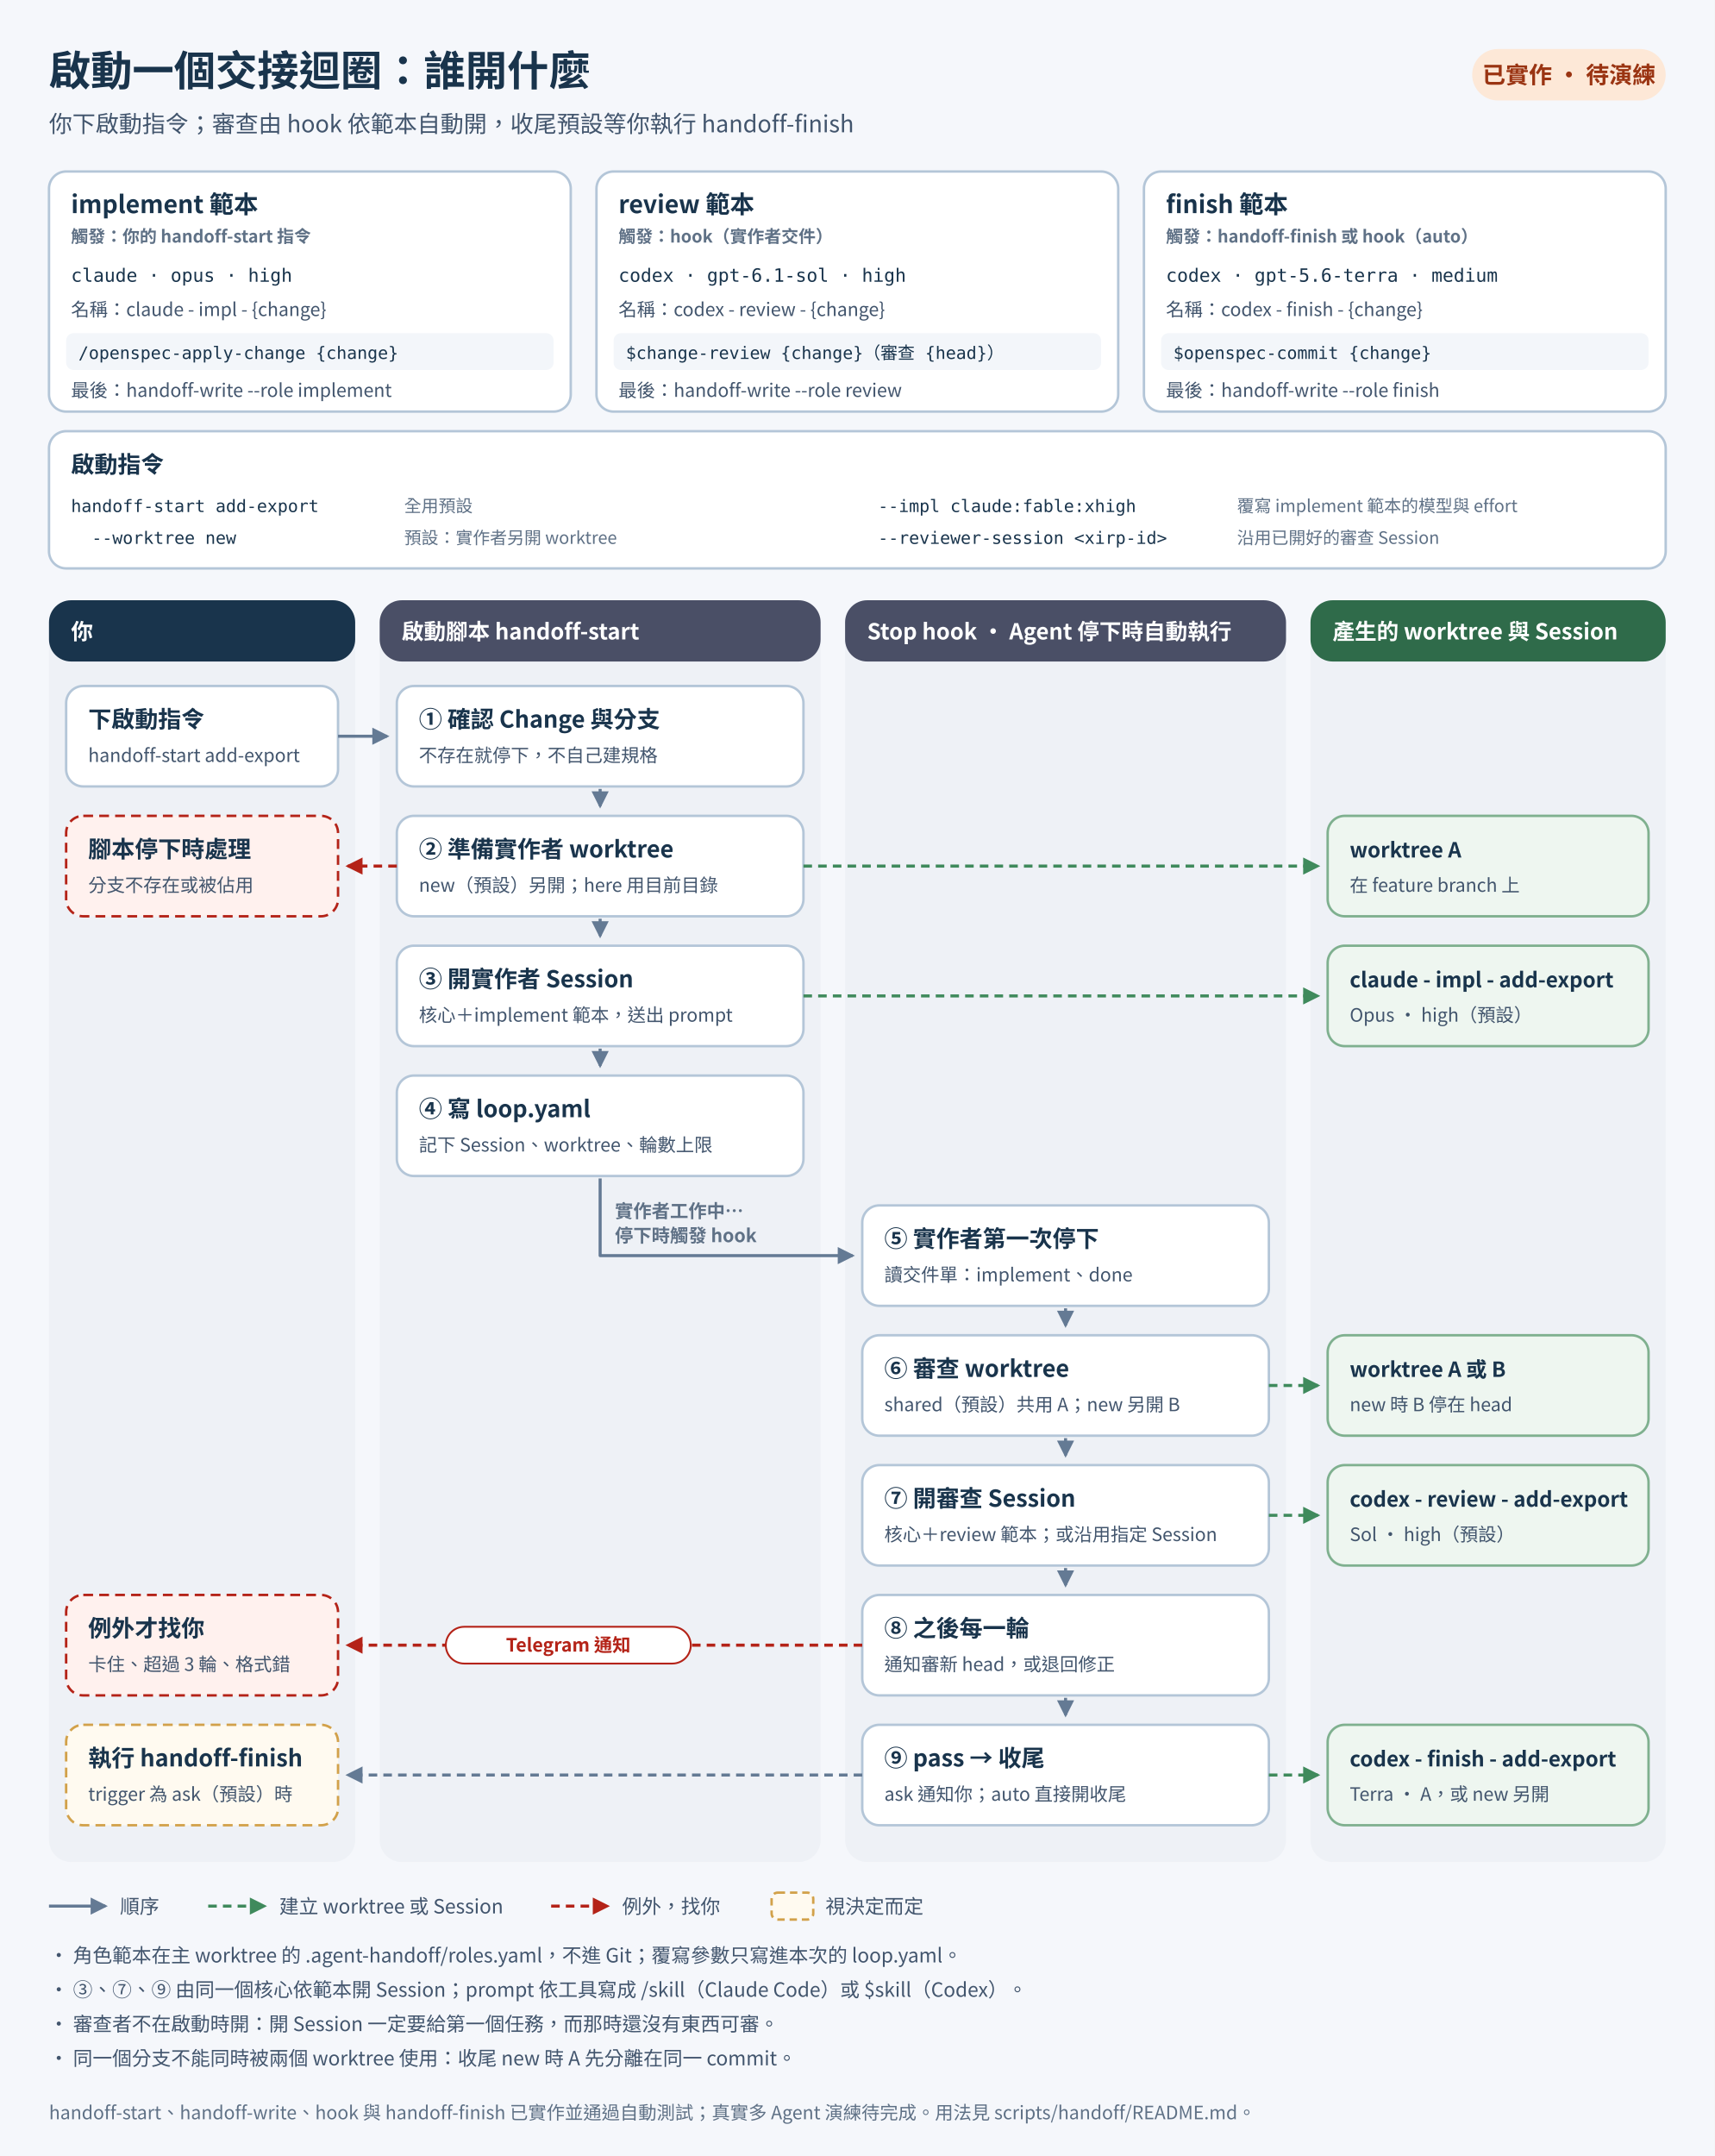
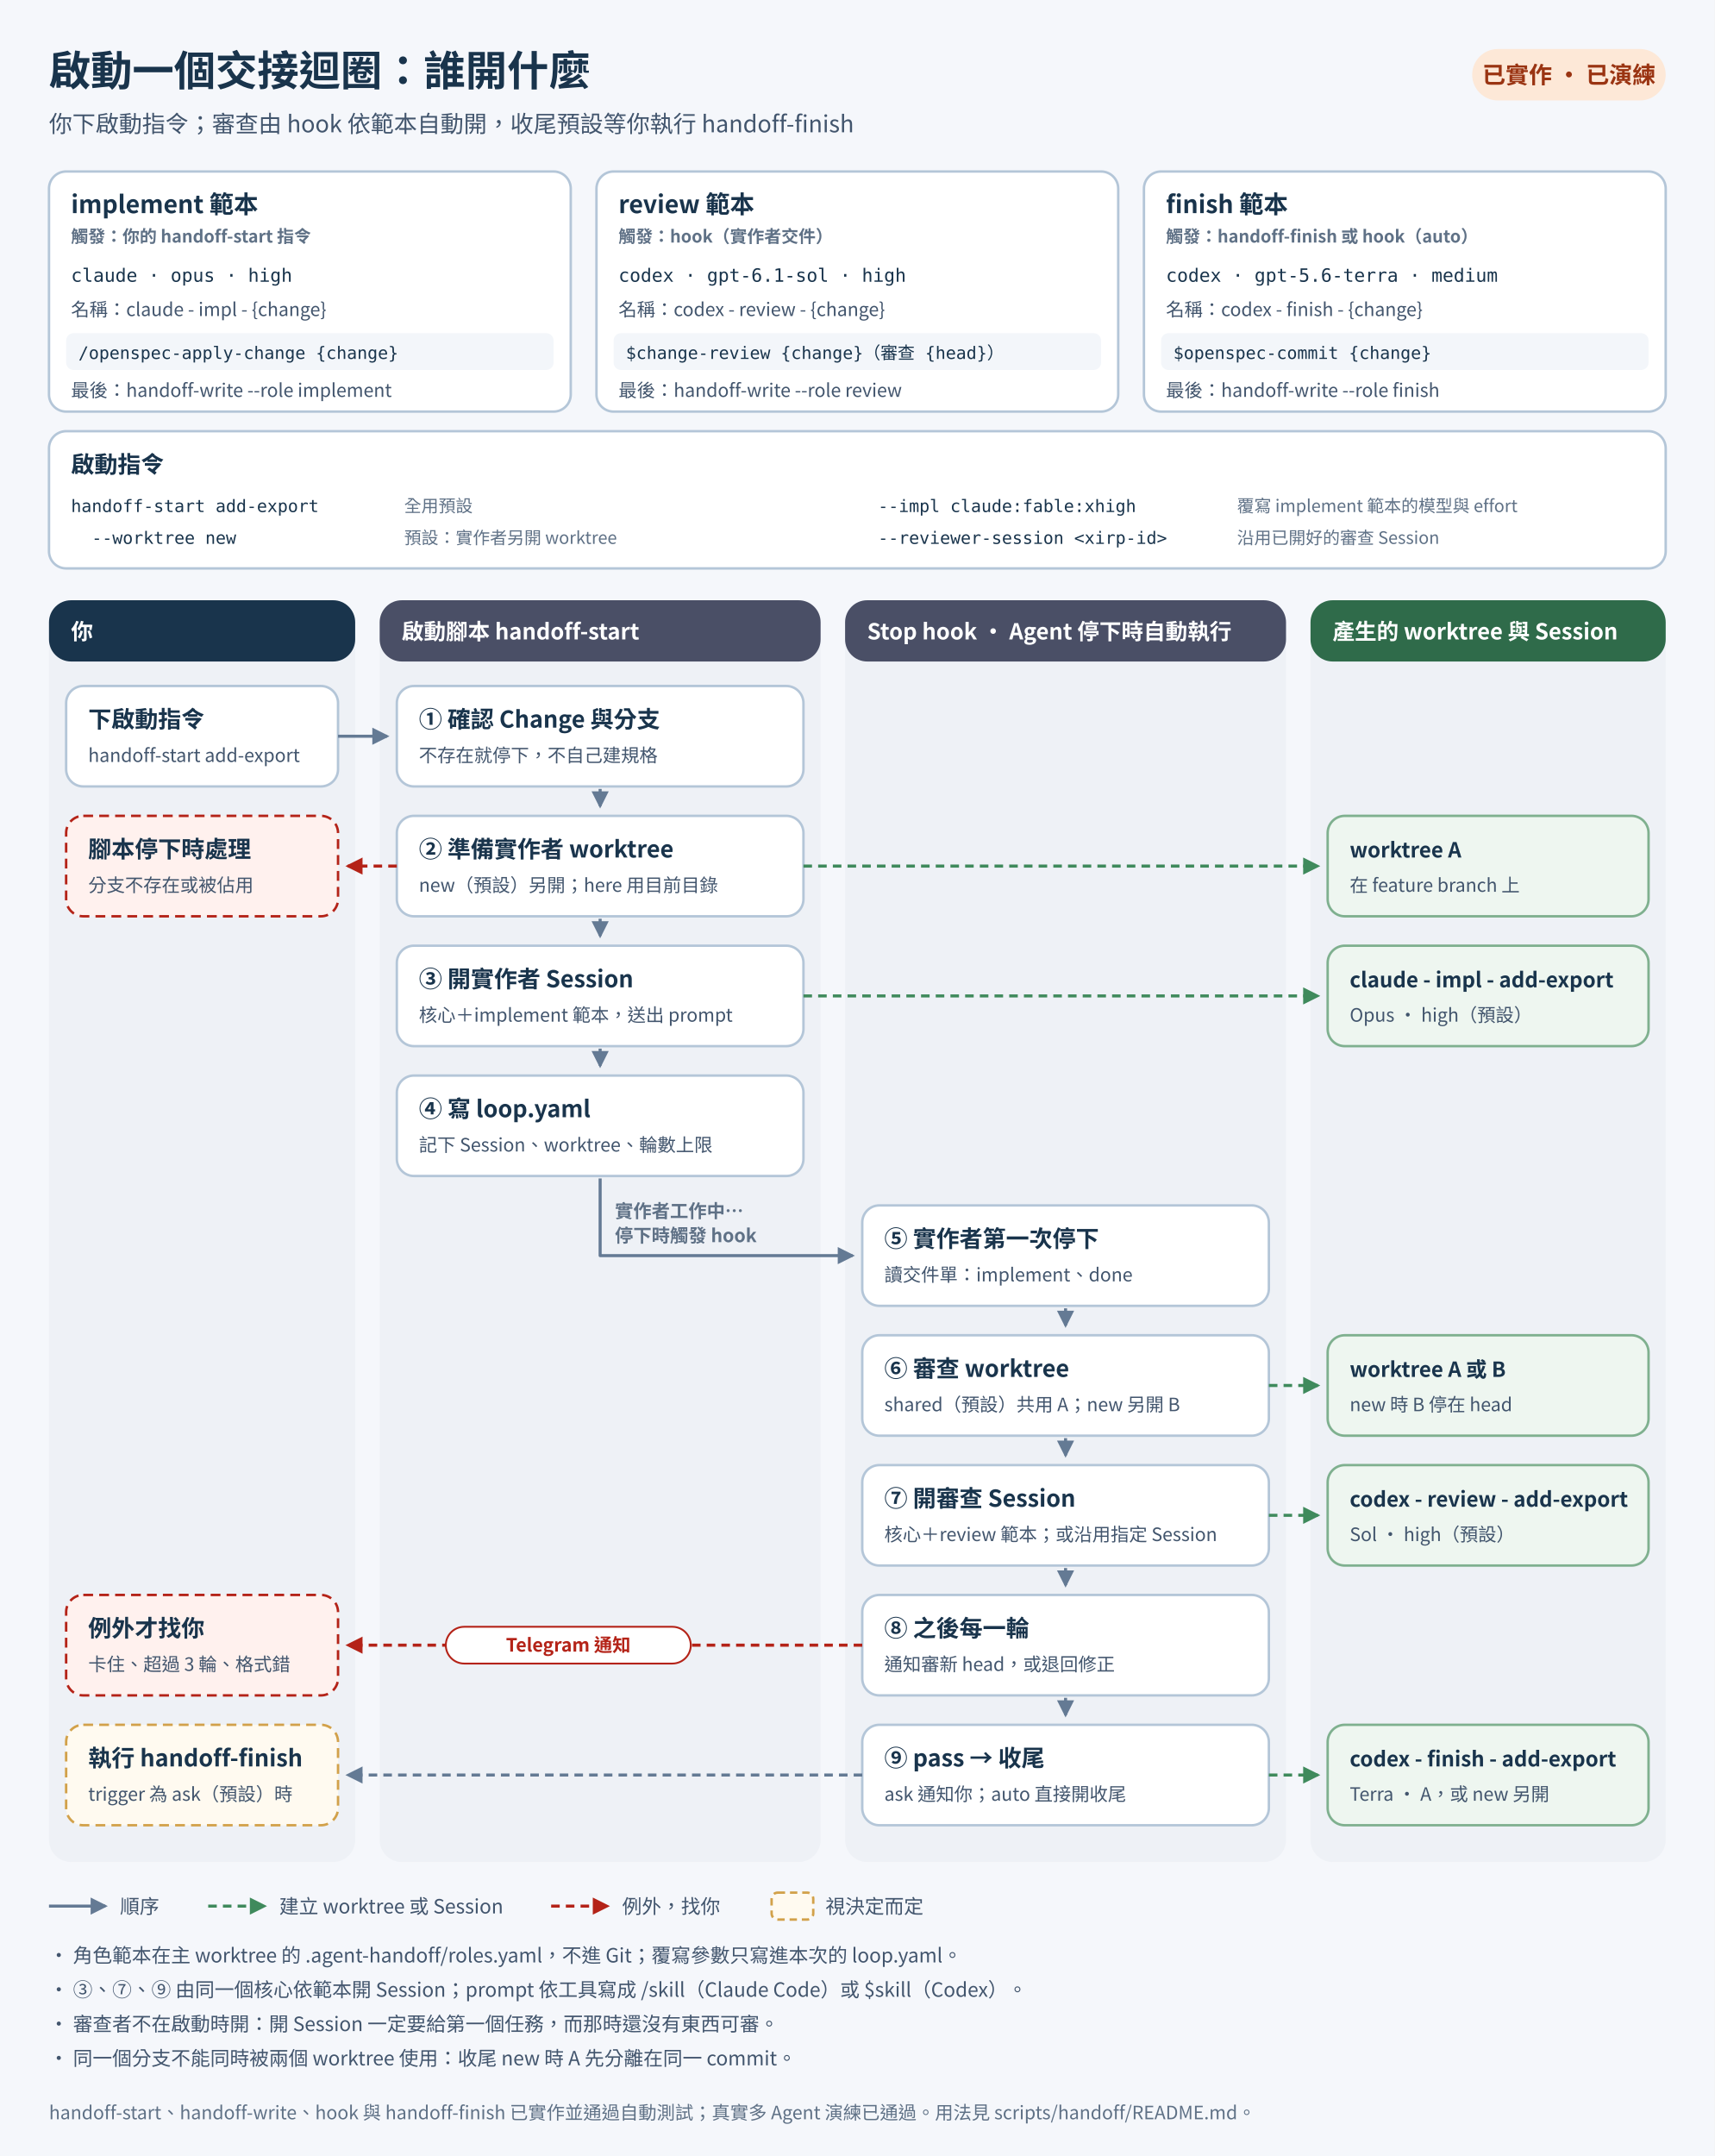
<svg xmlns="http://www.w3.org/2000/svg" width="1400" height="1760" viewBox="0 0 1400 1760" role="img" aria-labelledby="title desc">
  <defs>
    <marker id="arrow" markerUnits="userSpaceOnUse" markerWidth="14" markerHeight="14" refX="12" refY="7" orient="auto">
      <path d="M0 0 L14 7 L0 14 Z" fill="#647a94" />
    </marker>
    <marker id="arrow-red" markerUnits="userSpaceOnUse" markerWidth="14" markerHeight="14" refX="12" refY="7" orient="auto">
      <path d="M0 0 L14 7 L0 14 Z" fill="#b42318" />
    </marker>
    <marker id="arrow-green" markerUnits="userSpaceOnUse" markerWidth="14" markerHeight="14" refX="12" refY="7" orient="auto">
      <path d="M0 0 L14 7 L0 14 Z" fill="#1f7a4d" />
    </marker>
    <marker id="arrow-create" markerUnits="userSpaceOnUse" markerWidth="14" markerHeight="14" refX="12" refY="7" orient="auto">
      <path d="M0 0 L14 7 L0 14 Z" fill="#3f8a5c" />
    </marker>
  </defs>
  <rect width="1400" height="1760" fill="#f5f7fb" />
  <g font-family="PingFang TC, Noto Sans CJK TC, sans-serif">
    <text x="40" y="70" font-size="34" fill="#19344c" font-weight="700" text-anchor="start">啟動一個交接迴圈：誰開什麼</text>
    <text x="40" y="108" font-size="19" fill="#42556d" font-weight="400" text-anchor="start">你下啟動指令；審查由 hook 依範本自動開，收尾預設等你執行 handoff-finish</text>
    <rect x="1202" y="40" width="158" height="42" rx="21" fill="#fde8d7" />
-     <text x="1281" y="68" font-size="19" fill="#9a3412" font-weight="600" text-anchor="middle">已實作 · 待演練</text>
+     <text x="1281" y="68" font-size="19" fill="#9a3412" font-weight="600" text-anchor="middle">已實作 · 已演練</text>
    <rect x="40" y="140" width="426" height="196" rx="14" fill="#ffffff" stroke="#b4c6d8" stroke-width="2" />
    <text x="58" y="174" font-size="20" fill="#19344c" font-weight="700" text-anchor="start">implement 範本</text>
    <text x="58" y="198" font-size="14" fill="#5f7186" font-weight="600" text-anchor="start">觸發：你的 handoff-start 指令</text>
    <text x="58" y="230" font-size="15" fill="#19344c" font-weight="400" text-anchor="start" font-family="SF Mono, Menlo, monospace" xml:space="preserve">claude · opus · high</text>
    <text x="58" y="258" font-size="15" fill="#42556d" font-weight="400" text-anchor="start">名稱：claude - impl - {change}</text>
    <rect x="54" y="272" width="398" height="30" rx="6" fill="#f3f6fa" />
    <text x="64" y="293" font-size="14" fill="#19344c" font-weight="400" text-anchor="start" font-family="SF Mono, Menlo, monospace" xml:space="preserve">/openspec-apply-change {change}</text>
    <text x="58" y="324" font-size="15" fill="#42556d" font-weight="400" text-anchor="start">最後：handoff-write --role implement</text>
    <rect x="487" y="140" width="426" height="196" rx="14" fill="#ffffff" stroke="#b4c6d8" stroke-width="2" />
    <text x="505" y="174" font-size="20" fill="#19344c" font-weight="700" text-anchor="start">review 範本</text>
    <text x="505" y="198" font-size="14" fill="#5f7186" font-weight="600" text-anchor="start">觸發：hook（實作者交件）</text>
    <text x="505" y="230" font-size="15" fill="#19344c" font-weight="400" text-anchor="start" font-family="SF Mono, Menlo, monospace" xml:space="preserve">codex · gpt-6.1-sol · high</text>
    <text x="505" y="258" font-size="15" fill="#42556d" font-weight="400" text-anchor="start">名稱：codex - review - {change}</text>
    <rect x="501" y="272" width="398" height="30" rx="6" fill="#f3f6fa" />
    <text x="511" y="293" font-size="14" fill="#19344c" font-weight="400" text-anchor="start" font-family="SF Mono, Menlo, monospace" xml:space="preserve">$change-review {change}（審查 {head}）</text>
    <text x="505" y="324" font-size="15" fill="#42556d" font-weight="400" text-anchor="start">最後：handoff-write --role review</text>
    <rect x="934" y="140" width="426" height="196" rx="14" fill="#ffffff" stroke="#b4c6d8" stroke-width="2" />
    <text x="952" y="174" font-size="20" fill="#19344c" font-weight="700" text-anchor="start">finish 範本</text>
    <text x="952" y="198" font-size="14" fill="#5f7186" font-weight="600" text-anchor="start">觸發：handoff-finish 或 hook（auto）</text>
    <text x="952" y="230" font-size="15" fill="#19344c" font-weight="400" text-anchor="start" font-family="SF Mono, Menlo, monospace" xml:space="preserve">codex · gpt-5.6-terra · medium</text>
    <text x="952" y="258" font-size="15" fill="#42556d" font-weight="400" text-anchor="start">名稱：codex - finish - {change}</text>
    <rect x="948" y="272" width="398" height="30" rx="6" fill="#f3f6fa" />
    <text x="958" y="293" font-size="14" fill="#19344c" font-weight="400" text-anchor="start" font-family="SF Mono, Menlo, monospace" xml:space="preserve">$openspec-commit {change}</text>
    <text x="952" y="324" font-size="15" fill="#42556d" font-weight="400" text-anchor="start">最後：handoff-write --role finish</text>
    <rect x="40" y="352" width="1320" height="112" rx="14" fill="#ffffff" stroke="#b4c6d8" stroke-width="2" />
    <text x="58" y="386" font-size="19" fill="#19344c" font-weight="650" text-anchor="start">啟動指令</text>
    <text x="58" y="418" font-size="14" fill="#19344c" font-weight="400" text-anchor="start" font-family="SF Mono, Menlo, monospace" xml:space="preserve">handoff-start add-export</text>
    <text x="330" y="418" font-size="14" fill="#5f7186" font-weight="400" text-anchor="start">全用預設</text>
    <text x="58" y="444" font-size="14" fill="#19344c" font-weight="400" text-anchor="start" font-family="SF Mono, Menlo, monospace" xml:space="preserve">  --worktree new</text>
    <text x="330" y="444" font-size="14" fill="#5f7186" font-weight="400" text-anchor="start">預設：實作者另開 worktree</text>
    <text x="700" y="418" font-size="14" fill="#19344c" font-weight="400" text-anchor="start" font-family="SF Mono, Menlo, monospace" xml:space="preserve">  --impl claude:fable:xhigh</text>
    <text x="1010" y="418" font-size="14" fill="#5f7186" font-weight="400" text-anchor="start">覆寫 implement 範本的模型與 effort</text>
    <text x="700" y="444" font-size="14" fill="#19344c" font-weight="400" text-anchor="start" font-family="SF Mono, Menlo, monospace" xml:space="preserve">  --reviewer-session &lt;xirp-id&gt;</text>
    <text x="1010" y="444" font-size="14" fill="#5f7186" font-weight="400" text-anchor="start">沿用已開好的審查 Session</text>
    <rect x="40" y="490" width="250" height="1030" rx="18" fill="#eef1f6" />
    <rect x="40" y="490" width="250" height="50" rx="18" fill="#19344c" />
    <text x="58" y="522" font-size="18" fill="#ffffff" font-weight="700" text-anchor="start">你</text>
    <rect x="310" y="490" width="360" height="1030" rx="18" fill="#eef1f6" />
    <rect x="310" y="490" width="360" height="50" rx="18" fill="#4a4f66" />
    <text x="328" y="522" font-size="18" fill="#ffffff" font-weight="700" text-anchor="start">啟動腳本 handoff-start</text>
    <rect x="690" y="490" width="360" height="1030" rx="18" fill="#eef1f6" />
    <rect x="690" y="490" width="360" height="50" rx="18" fill="#4a4f66" />
    <text x="708" y="522" font-size="18" fill="#ffffff" font-weight="700" text-anchor="start">Stop hook · Agent 停下時自動執行</text>
    <rect x="1070" y="490" width="290" height="1030" rx="18" fill="#eef1f6" />
    <rect x="1070" y="490" width="290" height="50" rx="18" fill="#2f6b4a" />
    <text x="1088" y="522" font-size="18" fill="#ffffff" font-weight="700" text-anchor="start">產生的 worktree 與 Session</text>
    <rect x="54" y="560" width="222" height="82" rx="14" fill="#ffffff" stroke="#b4c6d8" stroke-width="2" />
    <text x="72" y="594" font-size="19" fill="#19344c" font-weight="650" text-anchor="start">下啟動指令</text>
    <text x="72" y="622" font-size="15" fill="#42556d" font-weight="400" text-anchor="start">handoff-start add-export</text>
    <rect x="54" y="666" width="222" height="82" rx="14" fill="#fff1ee" stroke="#b42318" stroke-width="2" stroke-dasharray="8 5" />
    <text x="72" y="700" font-size="19" fill="#19344c" font-weight="650" text-anchor="start">腳本停下時處理</text>
    <text x="72" y="728" font-size="15" fill="#42556d" font-weight="400" text-anchor="start">分支不存在或被佔用</text>
    <rect x="54" y="1302" width="222" height="82" rx="14" fill="#fff1ee" stroke="#b42318" stroke-width="2" stroke-dasharray="8 5" />
    <text x="72" y="1336" font-size="19" fill="#19344c" font-weight="650" text-anchor="start">例外才找你</text>
    <text x="72" y="1364" font-size="15" fill="#42556d" font-weight="400" text-anchor="start">卡住、超過 3 輪、格式錯</text>
    <rect x="54" y="1408" width="222" height="82" rx="14" fill="#fffaf0" stroke="#d2a14a" stroke-width="2" stroke-dasharray="8 5" />
    <text x="72" y="1442" font-size="19" fill="#19344c" font-weight="650" text-anchor="start">執行 handoff-finish</text>
    <text x="72" y="1470" font-size="15" fill="#42556d" font-weight="400" text-anchor="start">trigger 為 ask（預設）時</text>
    <rect x="324" y="560" width="332" height="82" rx="14" fill="#ffffff" stroke="#b4c6d8" stroke-width="2" />
    <text x="342" y="594" font-size="19" fill="#19344c" font-weight="650" text-anchor="start">① 確認 Change 與分支</text>
    <text x="342" y="622" font-size="15" fill="#42556d" font-weight="400" text-anchor="start">不存在就停下，不自己建規格</text>
    <rect x="324" y="666" width="332" height="82" rx="14" fill="#ffffff" stroke="#b4c6d8" stroke-width="2" />
    <text x="342" y="700" font-size="19" fill="#19344c" font-weight="650" text-anchor="start">② 準備實作者 worktree</text>
    <text x="342" y="728" font-size="15" fill="#42556d" font-weight="400" text-anchor="start">new（預設）另開；here 用目前目錄</text>
    <rect x="324" y="772" width="332" height="82" rx="14" fill="#ffffff" stroke="#b4c6d8" stroke-width="2" />
    <text x="342" y="806" font-size="19" fill="#19344c" font-weight="650" text-anchor="start">③ 開實作者 Session</text>
    <text x="342" y="834" font-size="15" fill="#42556d" font-weight="400" text-anchor="start">核心＋implement 範本，送出 prompt</text>
    <rect x="324" y="878" width="332" height="82" rx="14" fill="#ffffff" stroke="#b4c6d8" stroke-width="2" />
    <text x="342" y="912" font-size="19" fill="#19344c" font-weight="650" text-anchor="start">④ 寫 loop.yaml</text>
    <text x="342" y="940" font-size="15" fill="#42556d" font-weight="400" text-anchor="start">記下 Session、worktree、輪數上限</text>
    <rect x="704" y="984" width="332" height="82" rx="14" fill="#ffffff" stroke="#b4c6d8" stroke-width="2" />
    <text x="722" y="1018" font-size="19" fill="#19344c" font-weight="650" text-anchor="start">⑤ 實作者第一次停下</text>
    <text x="722" y="1046" font-size="15" fill="#42556d" font-weight="400" text-anchor="start">讀交件單：implement、done</text>
    <rect x="704" y="1090" width="332" height="82" rx="14" fill="#ffffff" stroke="#b4c6d8" stroke-width="2" />
    <text x="722" y="1124" font-size="19" fill="#19344c" font-weight="650" text-anchor="start">⑥ 審查 worktree</text>
    <text x="722" y="1152" font-size="15" fill="#42556d" font-weight="400" text-anchor="start">shared（預設）共用 A；new 另開 B</text>
    <rect x="704" y="1196" width="332" height="82" rx="14" fill="#ffffff" stroke="#b4c6d8" stroke-width="2" />
    <text x="722" y="1230" font-size="19" fill="#19344c" font-weight="650" text-anchor="start">⑦ 開審查 Session</text>
    <text x="722" y="1258" font-size="15" fill="#42556d" font-weight="400" text-anchor="start">核心＋review 範本；或沿用指定 Session</text>
    <rect x="704" y="1302" width="332" height="82" rx="14" fill="#ffffff" stroke="#b4c6d8" stroke-width="2" />
    <text x="722" y="1336" font-size="19" fill="#19344c" font-weight="650" text-anchor="start">⑧ 之後每一輪</text>
    <text x="722" y="1364" font-size="15" fill="#42556d" font-weight="400" text-anchor="start">通知審新 head，或退回修正</text>
    <rect x="704" y="1408" width="332" height="82" rx="14" fill="#ffffff" stroke="#b4c6d8" stroke-width="2" />
    <text x="722" y="1442" font-size="19" fill="#19344c" font-weight="650" text-anchor="start">⑨ pass → 收尾</text>
    <text x="722" y="1470" font-size="15" fill="#42556d" font-weight="400" text-anchor="start">ask 通知你；auto 直接開收尾</text>
    <rect x="1084" y="666" width="262" height="82" rx="14" fill="#eef6f0" stroke="#7fb08f" stroke-width="2" />
    <text x="1102" y="700" font-size="17" fill="#19344c" font-weight="650" text-anchor="start">worktree A</text>
    <text x="1102" y="728" font-size="15" fill="#42556d" font-weight="400" text-anchor="start">在 feature branch 上</text>
    <rect x="1084" y="772" width="262" height="82" rx="14" fill="#eef6f0" stroke="#7fb08f" stroke-width="2" />
    <text x="1102" y="806" font-size="17" fill="#19344c" font-weight="650" text-anchor="start">claude - impl - add-export</text>
    <text x="1102" y="834" font-size="15" fill="#42556d" font-weight="400" text-anchor="start">Opus · high（預設）</text>
    <rect x="1084" y="1090" width="262" height="82" rx="14" fill="#eef6f0" stroke="#7fb08f" stroke-width="2" />
    <text x="1102" y="1124" font-size="17" fill="#19344c" font-weight="650" text-anchor="start">worktree A 或 B</text>
    <text x="1102" y="1152" font-size="15" fill="#42556d" font-weight="400" text-anchor="start">new 時 B 停在 head</text>
    <rect x="1084" y="1196" width="262" height="82" rx="14" fill="#eef6f0" stroke="#7fb08f" stroke-width="2" />
    <text x="1102" y="1230" font-size="17" fill="#19344c" font-weight="650" text-anchor="start">codex - review - add-export</text>
    <text x="1102" y="1258" font-size="15" fill="#42556d" font-weight="400" text-anchor="start">Sol · high（預設）</text>
    <rect x="1084" y="1408" width="262" height="82" rx="14" fill="#eef6f0" stroke="#7fb08f" stroke-width="2" />
    <text x="1102" y="1442" font-size="17" fill="#19344c" font-weight="650" text-anchor="start">codex - finish - add-export</text>
    <text x="1102" y="1470" font-size="15" fill="#42556d" font-weight="400" text-anchor="start">Terra · A，或 new 另開</text>
    <path d="M 276 601.0 H 316" fill="none" stroke="#647a94" stroke-width="2.5" stroke-linejoin="round" marker-end="url(#arrow)" />
    <path d="M 490.0 644 V 658" fill="none" stroke="#647a94" stroke-width="2.5" stroke-linejoin="round" marker-end="url(#arrow)" />
    <path d="M 490.0 750 V 764" fill="none" stroke="#647a94" stroke-width="2.5" stroke-linejoin="round" marker-end="url(#arrow)" />
    <path d="M 490.0 856 V 870" fill="none" stroke="#647a94" stroke-width="2.5" stroke-linejoin="round" marker-end="url(#arrow)" />
    <path d="M 324 707.0 H 284" fill="none" stroke="#b42318" stroke-width="2.5" stroke-linejoin="round" stroke-dasharray="7 5" marker-end="url(#arrow-red)" />
    <path d="M 656 707.0 H 1076" fill="none" stroke="#3f8a5c" stroke-width="2.5" stroke-linejoin="round" stroke-dasharray="7 5" marker-end="url(#arrow-create)" />
    <path d="M 656 813.0 H 1076" fill="none" stroke="#3f8a5c" stroke-width="2.5" stroke-linejoin="round" stroke-dasharray="7 5" marker-end="url(#arrow-create)" />
    <path d="M 490.0 962 V 1025.0 H 696" fill="none" stroke="#647a94" stroke-width="2.5" stroke-linejoin="round" marker-end="url(#arrow)" />
    <text x="502.0" y="994" font-size="15" fill="#5f7186" font-weight="600" text-anchor="start">實作者工作中…</text>
    <text x="502.0" y="1014" font-size="15" fill="#5f7186" font-weight="600" text-anchor="start">停下時觸發 hook</text>
    <path d="M 870.0 1068 V 1082" fill="none" stroke="#647a94" stroke-width="2.5" stroke-linejoin="round" marker-end="url(#arrow)" />
    <path d="M 870.0 1174 V 1188" fill="none" stroke="#647a94" stroke-width="2.5" stroke-linejoin="round" marker-end="url(#arrow)" />
    <path d="M 870.0 1280 V 1294" fill="none" stroke="#647a94" stroke-width="2.5" stroke-linejoin="round" marker-end="url(#arrow)" />
    <path d="M 870.0 1386 V 1400" fill="none" stroke="#647a94" stroke-width="2.5" stroke-linejoin="round" marker-end="url(#arrow)" />
    <path d="M 1036 1131.0 H 1076" fill="none" stroke="#3f8a5c" stroke-width="2.5" stroke-linejoin="round" stroke-dasharray="7 5" marker-end="url(#arrow-create)" />
    <path d="M 1036 1237.0 H 1076" fill="none" stroke="#3f8a5c" stroke-width="2.5" stroke-linejoin="round" stroke-dasharray="7 5" marker-end="url(#arrow-create)" />
    <path d="M 1036 1449.0 H 1076" fill="none" stroke="#3f8a5c" stroke-width="2.5" stroke-linejoin="round" stroke-dasharray="7 5" marker-end="url(#arrow-create)" />
    <path d="M 704 1343.0 H 284" fill="none" stroke="#b42318" stroke-width="2.5" stroke-linejoin="round" stroke-dasharray="7 5" marker-end="url(#arrow-red)" />
    <rect x="364.0" y="1328.0" width="200" height="30" rx="15.0" fill="#ffffff" stroke="#b42318" stroke-width="1.5" />
    <text x="464" y="1348.25" font-size="15" fill="#b42318" font-weight="700" text-anchor="middle">Telegram 通知</text>
    <path d="M 704 1449.0 H 284" fill="none" stroke="#647a94" stroke-width="2.5" stroke-linejoin="round" stroke-dasharray="7 5" marker-end="url(#arrow)" />
    <path d="M 40 1556 H 86" fill="none" stroke="#647a94" stroke-width="2.5" stroke-linejoin="round" marker-end="url(#arrow)" />
    <text x="98" y="1562" font-size="16" fill="#42556d" font-weight="400" text-anchor="start">順序</text>
    <path d="M 170 1556 H 216" fill="none" stroke="#3f8a5c" stroke-width="2.5" stroke-linejoin="round" stroke-dasharray="7 5" marker-end="url(#arrow-create)" />
    <text x="228" y="1562" font-size="16" fill="#42556d" font-weight="400" text-anchor="start">建立 worktree 或 Session</text>
    <path d="M 450 1556 H 496" fill="none" stroke="#b42318" stroke-width="2.5" stroke-linejoin="round" stroke-dasharray="7 5" marker-end="url(#arrow-red)" />
    <text x="508" y="1562" font-size="16" fill="#42556d" font-weight="400" text-anchor="start">例外，找你</text>
    <rect x="630" y="1545" width="34" height="22" rx="5" fill="#fffaf0" stroke="#d2a14a" stroke-width="2" stroke-dasharray="6 4" />
    <text x="674" y="1562" font-size="16" fill="#42556d" font-weight="400" text-anchor="start">視決定而定</text>
    <text x="40" y="1602" font-size="16" fill="#42556d" font-weight="400" text-anchor="start">• 角色範本在主 worktree 的 .agent-handoff/roles.yaml，不進 Git；覆寫參數只寫進本次的 loop.yaml。</text>
    <text x="40" y="1630" font-size="16" fill="#42556d" font-weight="400" text-anchor="start">• ③、⑦、⑨ 由同一個核心依範本開 Session；prompt 依工具寫成 /skill（Claude Code）或 $skill（Codex）。</text>
    <text x="40" y="1658" font-size="16" fill="#42556d" font-weight="400" text-anchor="start">• 審查者不在啟動時開：開 Session 一定要給第一個任務，而那時還沒有東西可審。</text>
    <text x="40" y="1686" font-size="16" fill="#42556d" font-weight="400" text-anchor="start">• 同一個分支不能同時被兩個 worktree 使用：收尾 new 時 A 先分離在同一 commit。</text>
-     <text x="40" y="1730" font-size="15" fill="#5f7186" font-weight="400" text-anchor="start">handoff-start、handoff-write、hook 與 handoff-finish 已實作並通過自動測試；真實多 Agent 演練待完成。用法見 scripts/handoff/README.md。</text>
+     <text x="40" y="1730" font-size="15" fill="#5f7186" font-weight="400" text-anchor="start">handoff-start、handoff-write、hook 與 handoff-finish 已實作並通過自動測試；真實多 Agent 演練已通過。用法見 scripts/handoff/README.md。</text>
  </g>
</svg>
